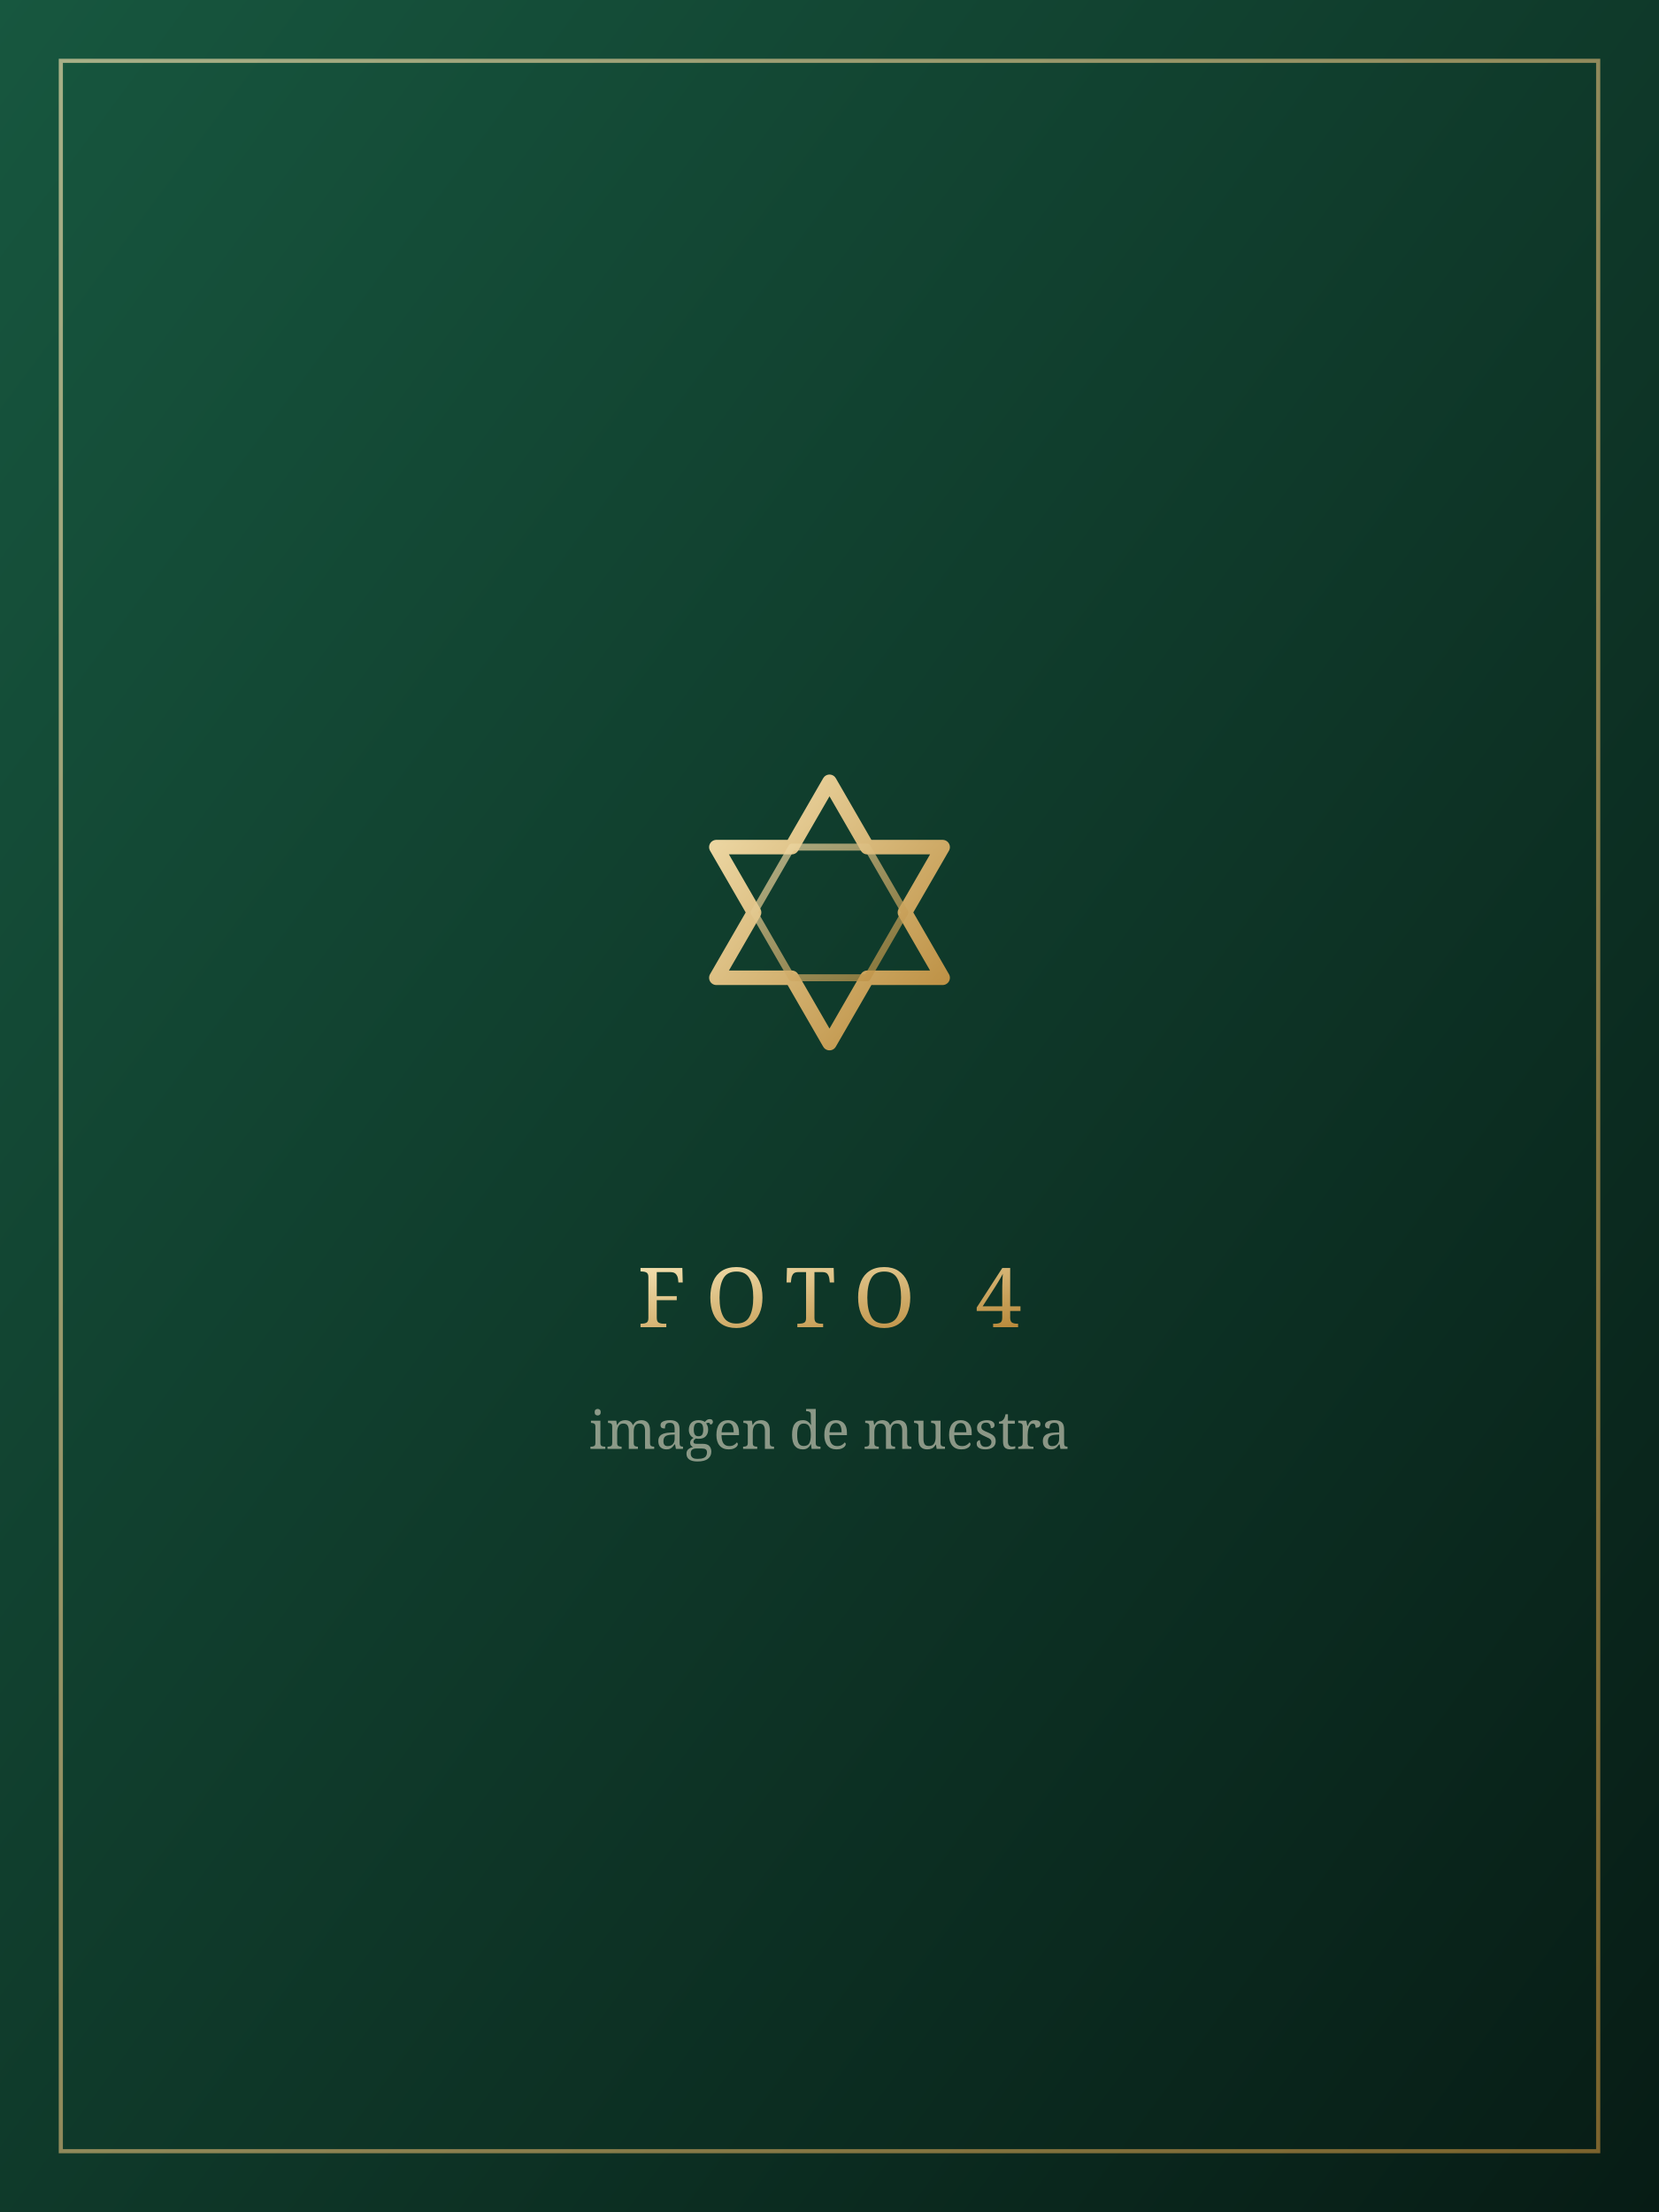
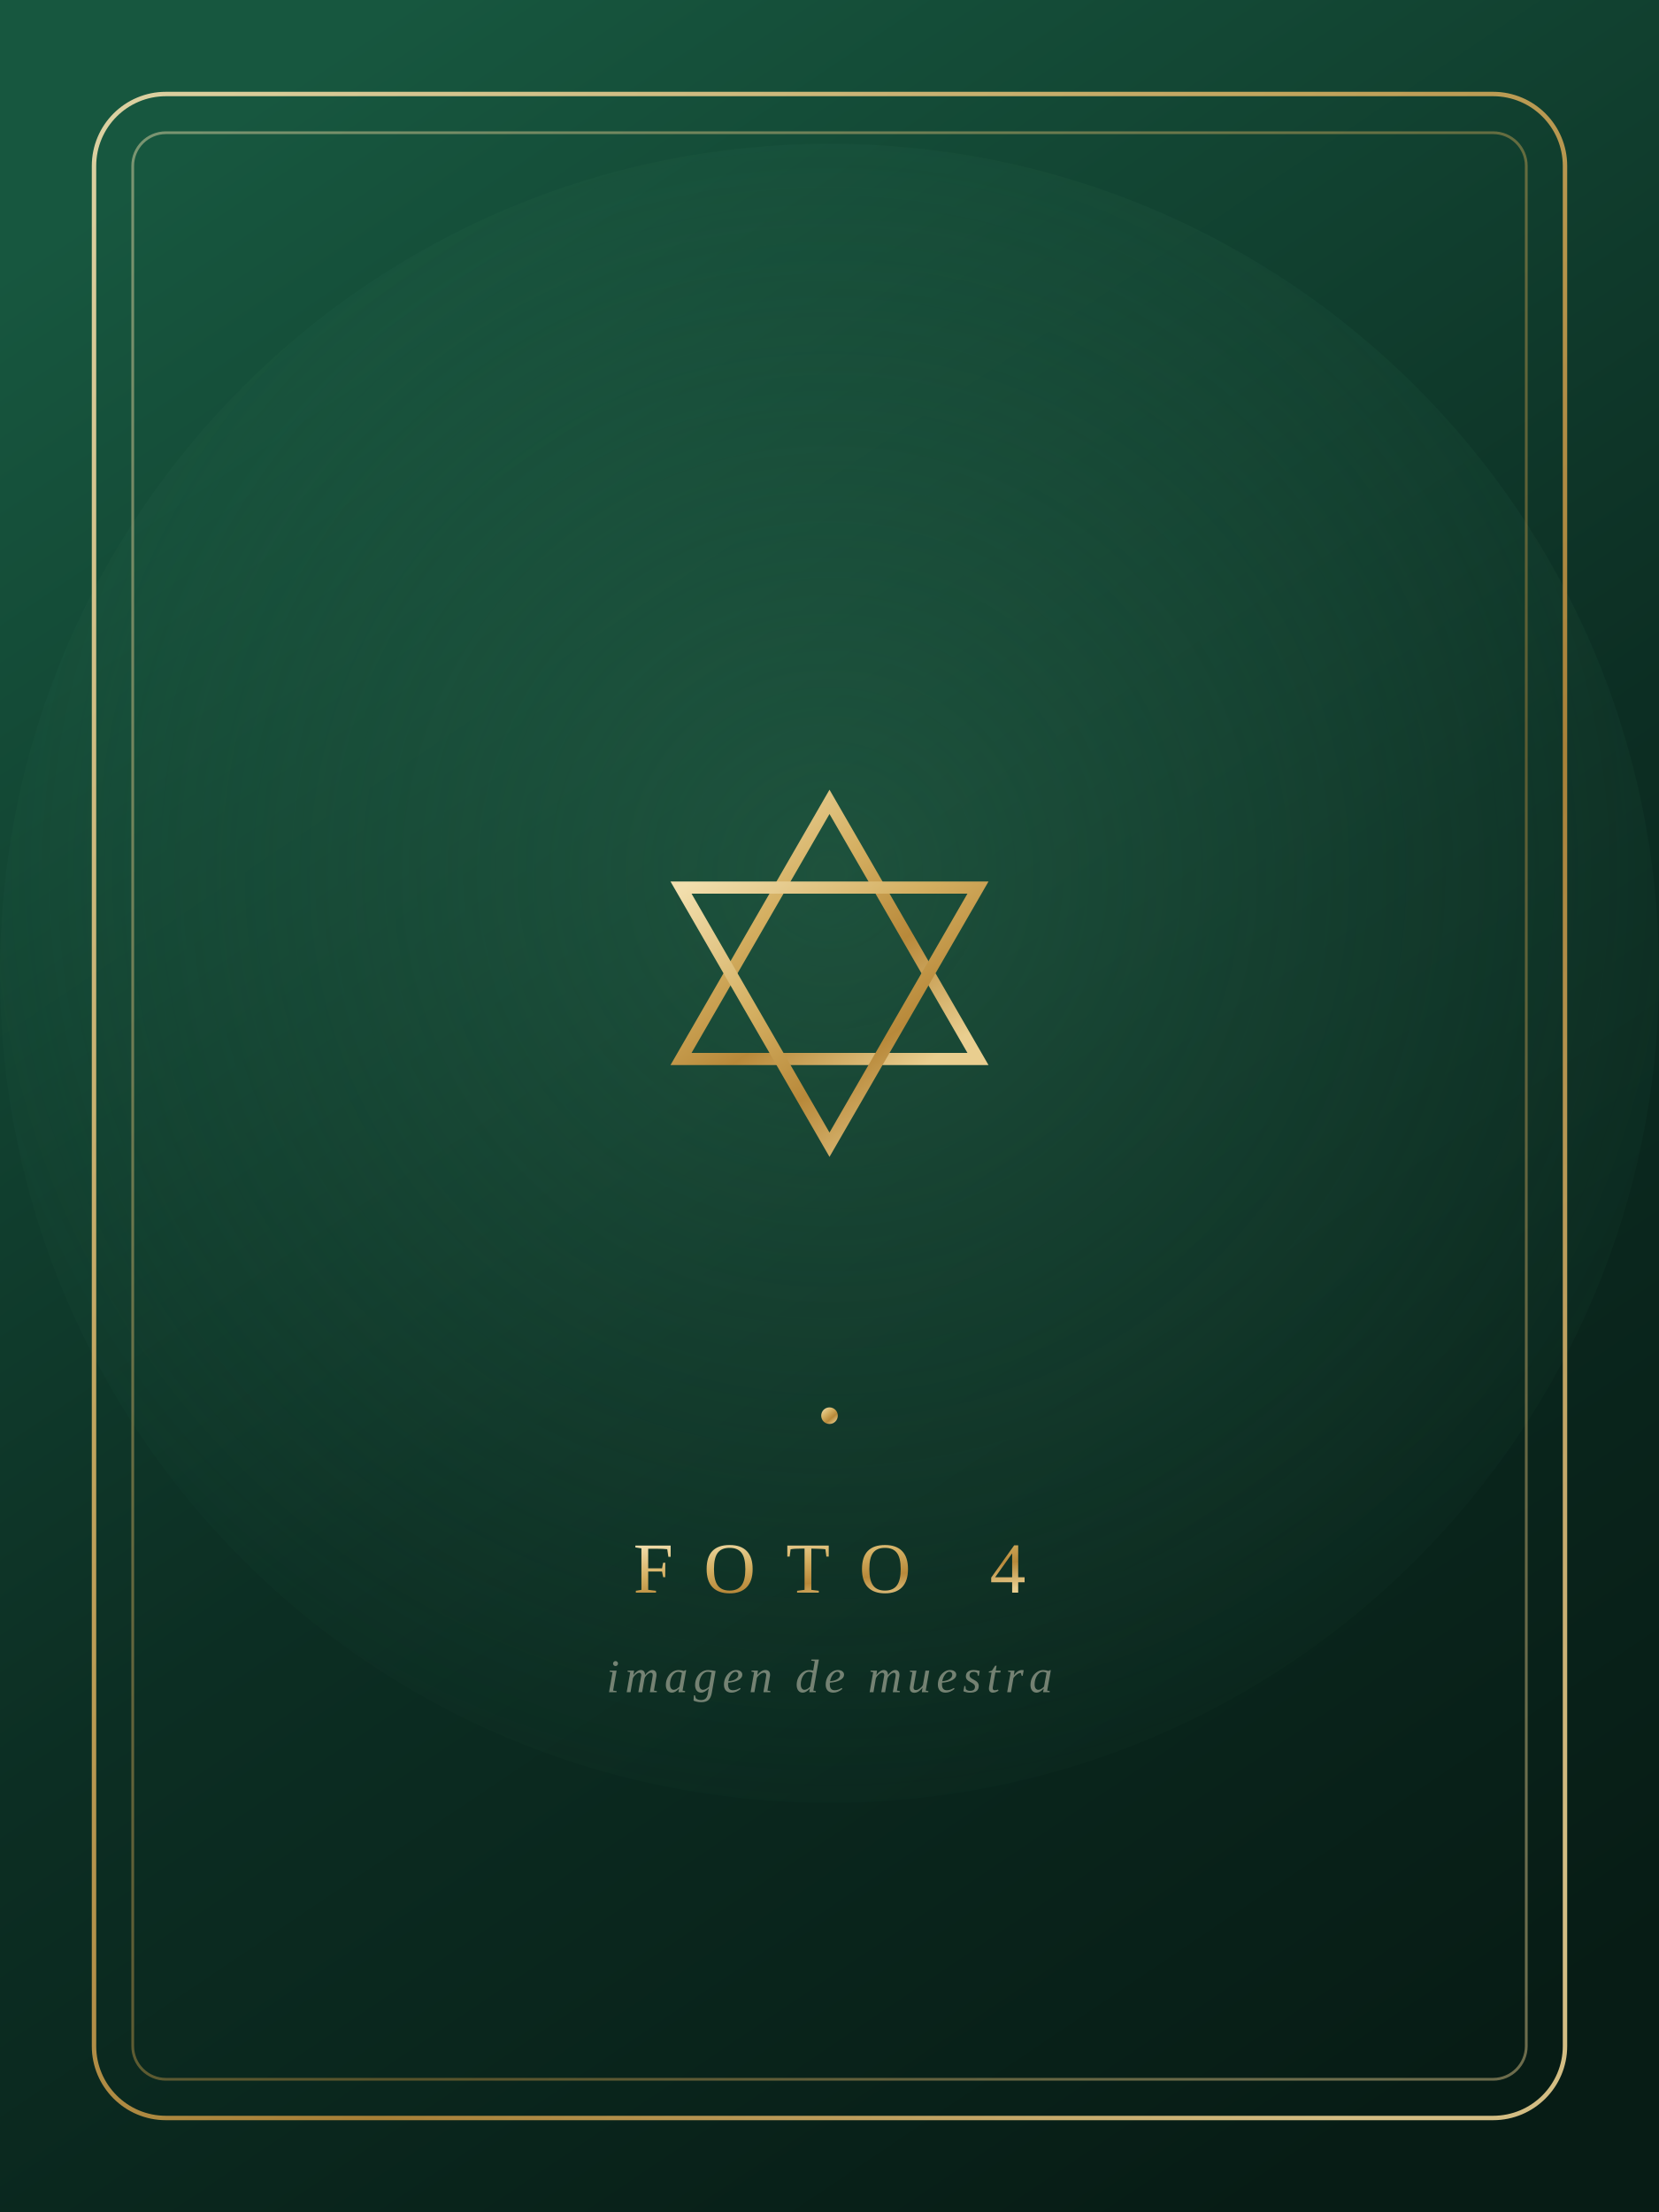
- <svg xmlns="http://www.w3.org/2000/svg" viewBox="0 0 600 800">
+ <svg xmlns="http://www.w3.org/2000/svg" viewBox="0 0 600 800" role="img" aria-label="Foto 4">
  <defs>
-     <linearGradient id="bg" x1="0" y1="0" x2="1" y2="1">
+     <linearGradient id="bg" x1=".25" y1="0" x2=".75" y2="1">
      <stop offset="0%" stop-color="#17573F" />
+       <stop offset="55%" stop-color="#0C2E23" />
      <stop offset="100%" stop-color="#071C15" />
    </linearGradient>
-     <linearGradient id="o" x1="0" y1="0" x2="1" y2="1">
+     <linearGradient id="oro" x1="0" y1="0" x2=".85" y2="1">
      <stop offset="0%" stop-color="#F2DFAE" />
-       <stop offset="100%" stop-color="#B8893A" />
+       <stop offset="40%" stop-color="#D4AF61" />
+       <stop offset="68%" stop-color="#B8893A" />
+       <stop offset="100%" stop-color="#E9CE8F" />
    </linearGradient>
+     <radialGradient id="halo" cx=".5" cy=".44" r=".6">
+       <stop offset="0%" stop-color="#2C6B4F" stop-opacity=".5" />
+       <stop offset="100%" stop-color="#2C6B4F" stop-opacity="0" />
+     </radialGradient>
  </defs>
  <rect width="600" height="800" fill="url(#bg)" />
-   <rect x="22" y="22" width="556" height="756" fill="none" stroke="url(#o)" stroke-width="1.5" opacity=".65" />
-   <g transform="translate(300 330) scale(1.05)" fill="none" stroke="url(#o)" stroke-linejoin="round">
-     <polygon stroke-width="5" points="0,-45 12.99,-22.5 38.97,-22.5 25.98,0 38.97,22.5 12.99,22.5 0,45 -12.99,22.5 -38.97,22.5 -25.98,0 -38.97,-22.5 -12.99,-22.5" />
-     <polygon stroke-width="2.4" opacity=".7" points="12.99,-22.5 25.98,0 12.99,22.5 -12.99,22.5 -25.98,0 -12.99,-22.5" />
+   <ellipse cx="300" cy="352" rx="300" ry="300" fill="url(#halo)" />
+   <rect x="34" y="34" width="532" height="732" rx="26" fill="none" stroke="url(#oro)" stroke-width="1.6" opacity=".9" />
+   <rect x="48" y="48" width="504" height="704" rx="12" fill="none" stroke="url(#oro)" stroke-width="1" opacity=".45" />
+   <g transform="translate(300 352)" fill="none" stroke="url(#oro)" stroke-width="4.4" stroke-linejoin="miter" stroke-miterlimit="8">
+     <polygon points="0,-62 53.7,31 -53.7,31" />
+     <polygon points="0,62 -53.7,-31 53.7,-31" />
  </g>
-   <text x="300" y="480" text-anchor="middle" fill="url(#o)" font-family="Georgia,serif" font-size="30" letter-spacing="7">FOTO 4</text>
-   <text x="300" y="524" text-anchor="middle" fill="#F3EAD6" opacity=".55" font-family="Georgia,serif" font-size="19">imagen de muestra</text>
+   <g stroke="url(#oro)" stroke-width="1" opacity=".7">
+     <line x1="222" y1="512" x2="278" y2="512" />
+     <line x1="322" y1="512" x2="378" y2="512" />
+   </g>
+   <circle cx="300" cy="512" r="3" fill="url(#oro)" />
+   <g font-family="Georgia, 'Times New Roman', serif" text-anchor="middle">
+     <text x="300" y="576" fill="url(#oro)" font-size="26" letter-spacing="11">FOTO 4</text>
+     <text x="300" y="612" fill="#F3EAD6" fill-opacity=".45" font-size="17" letter-spacing="2" font-style="italic">imagen de muestra</text>
+   </g>
</svg>
